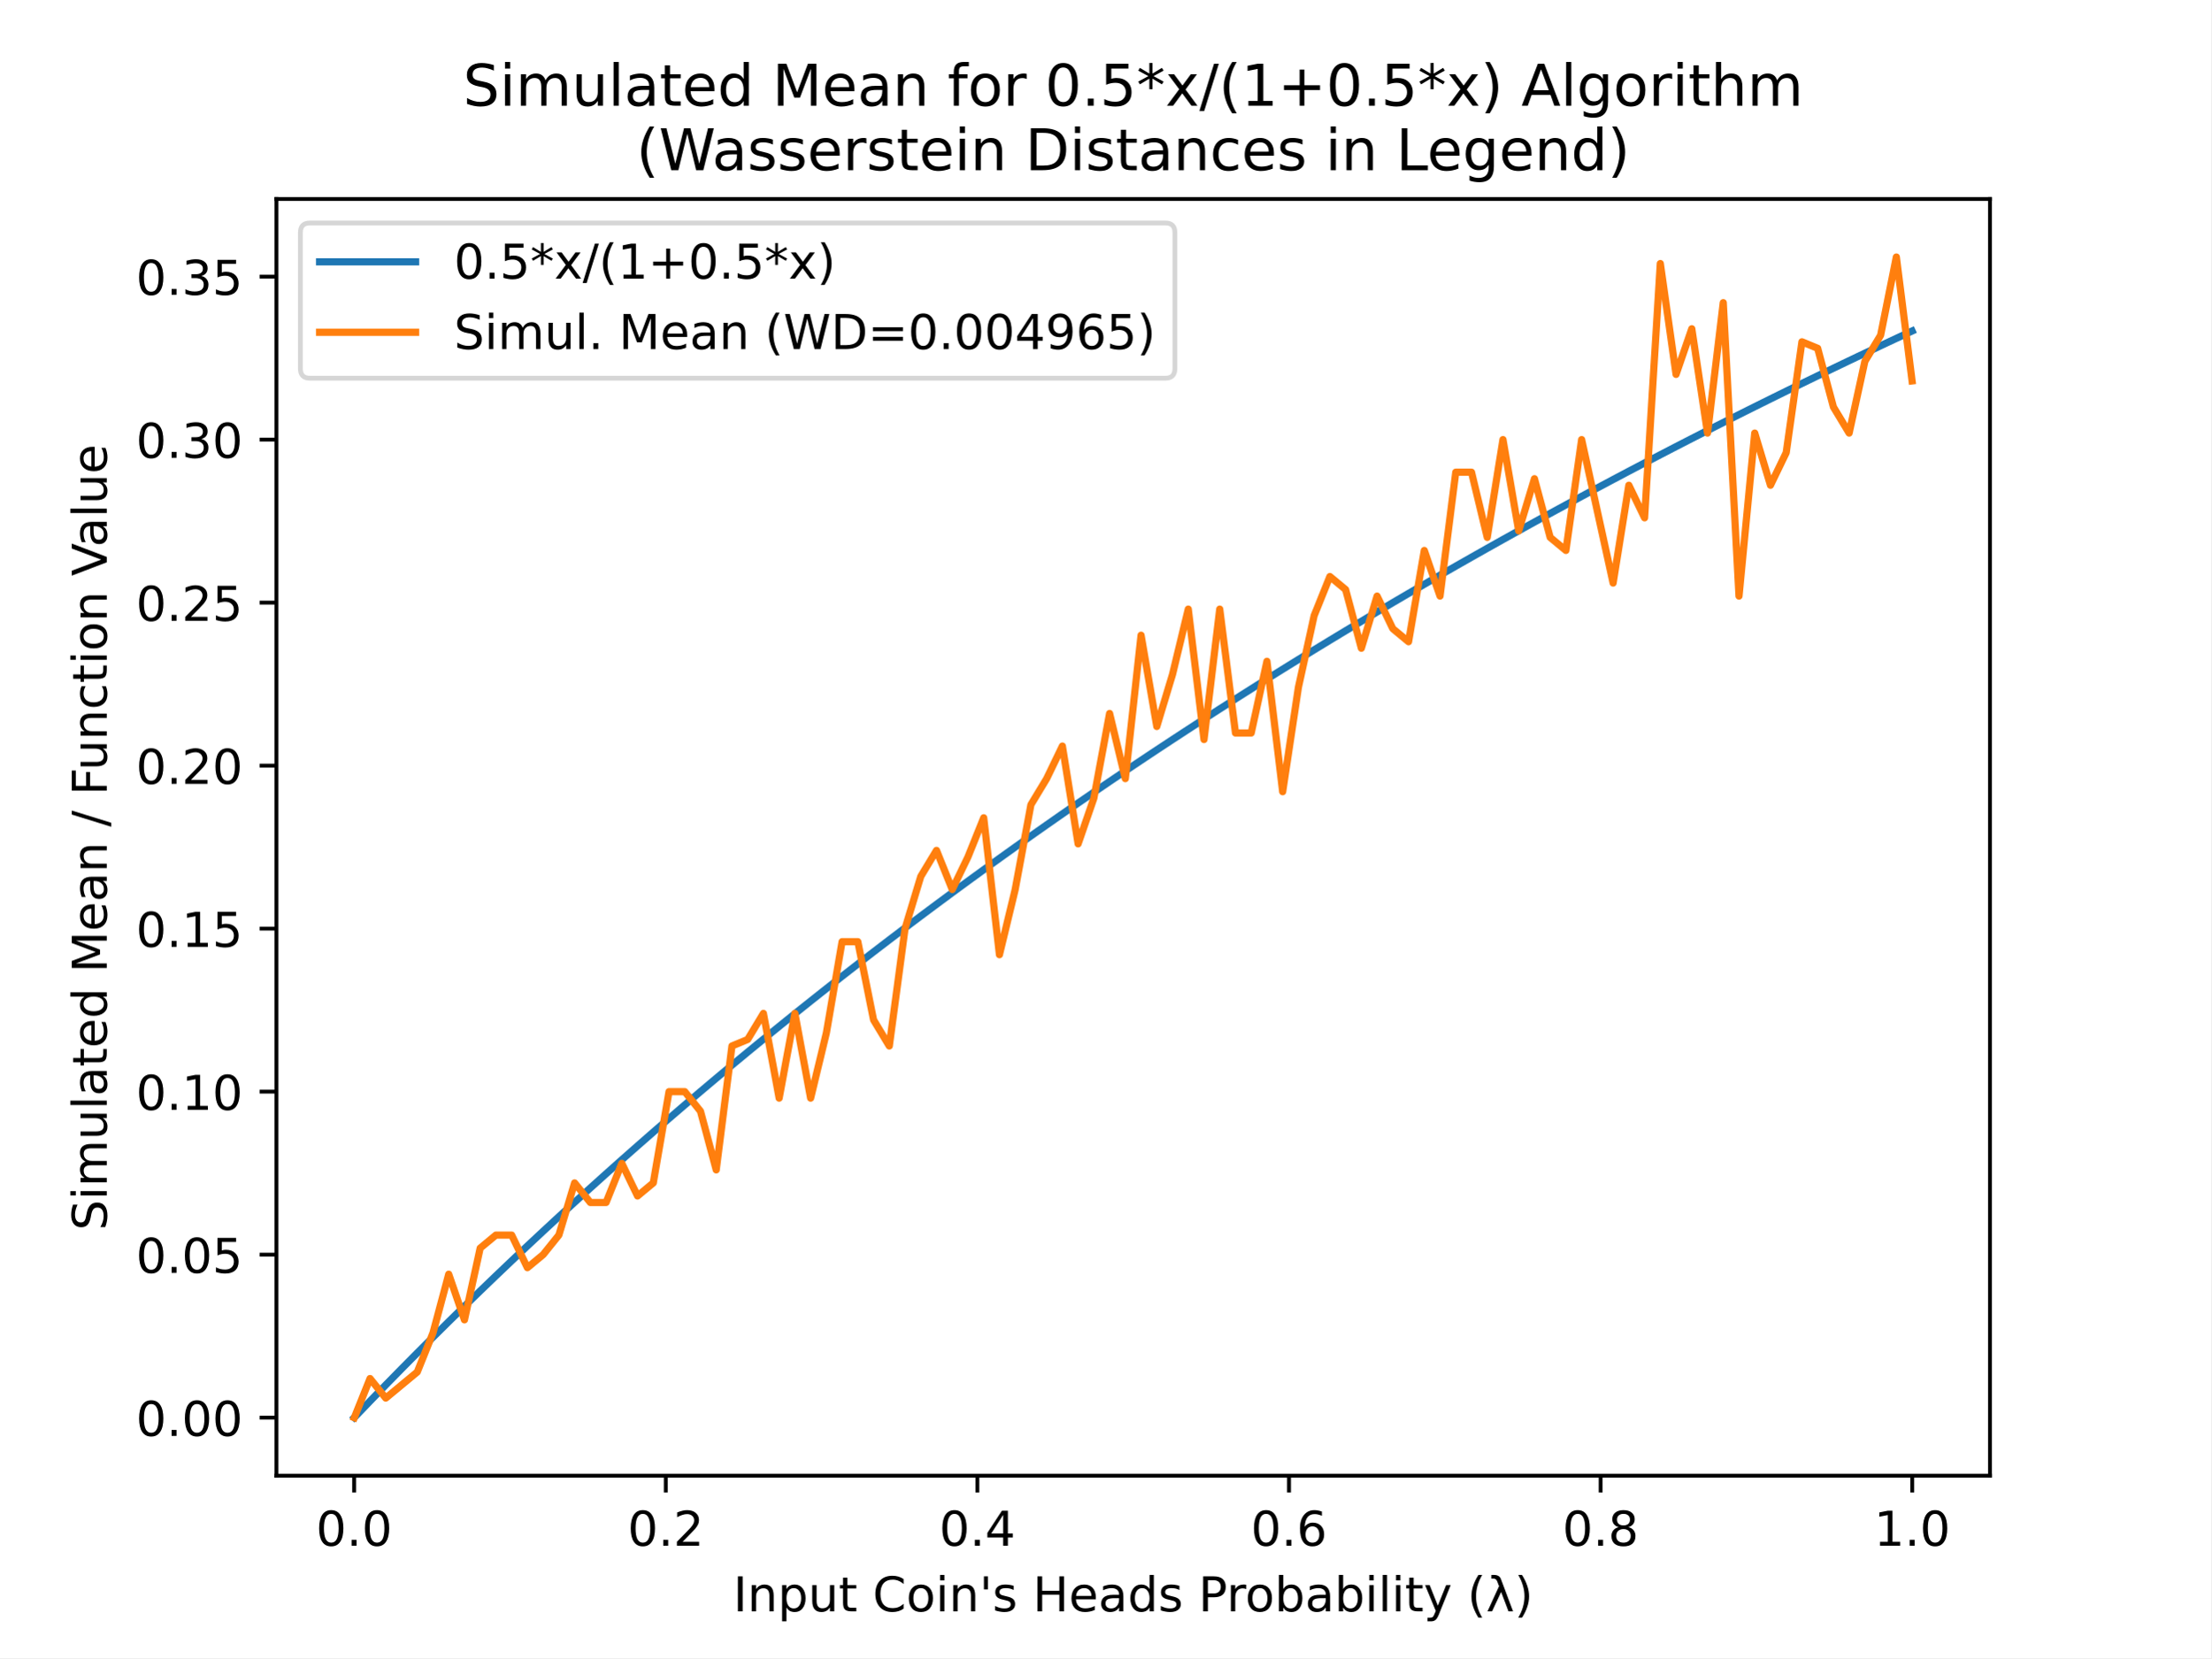
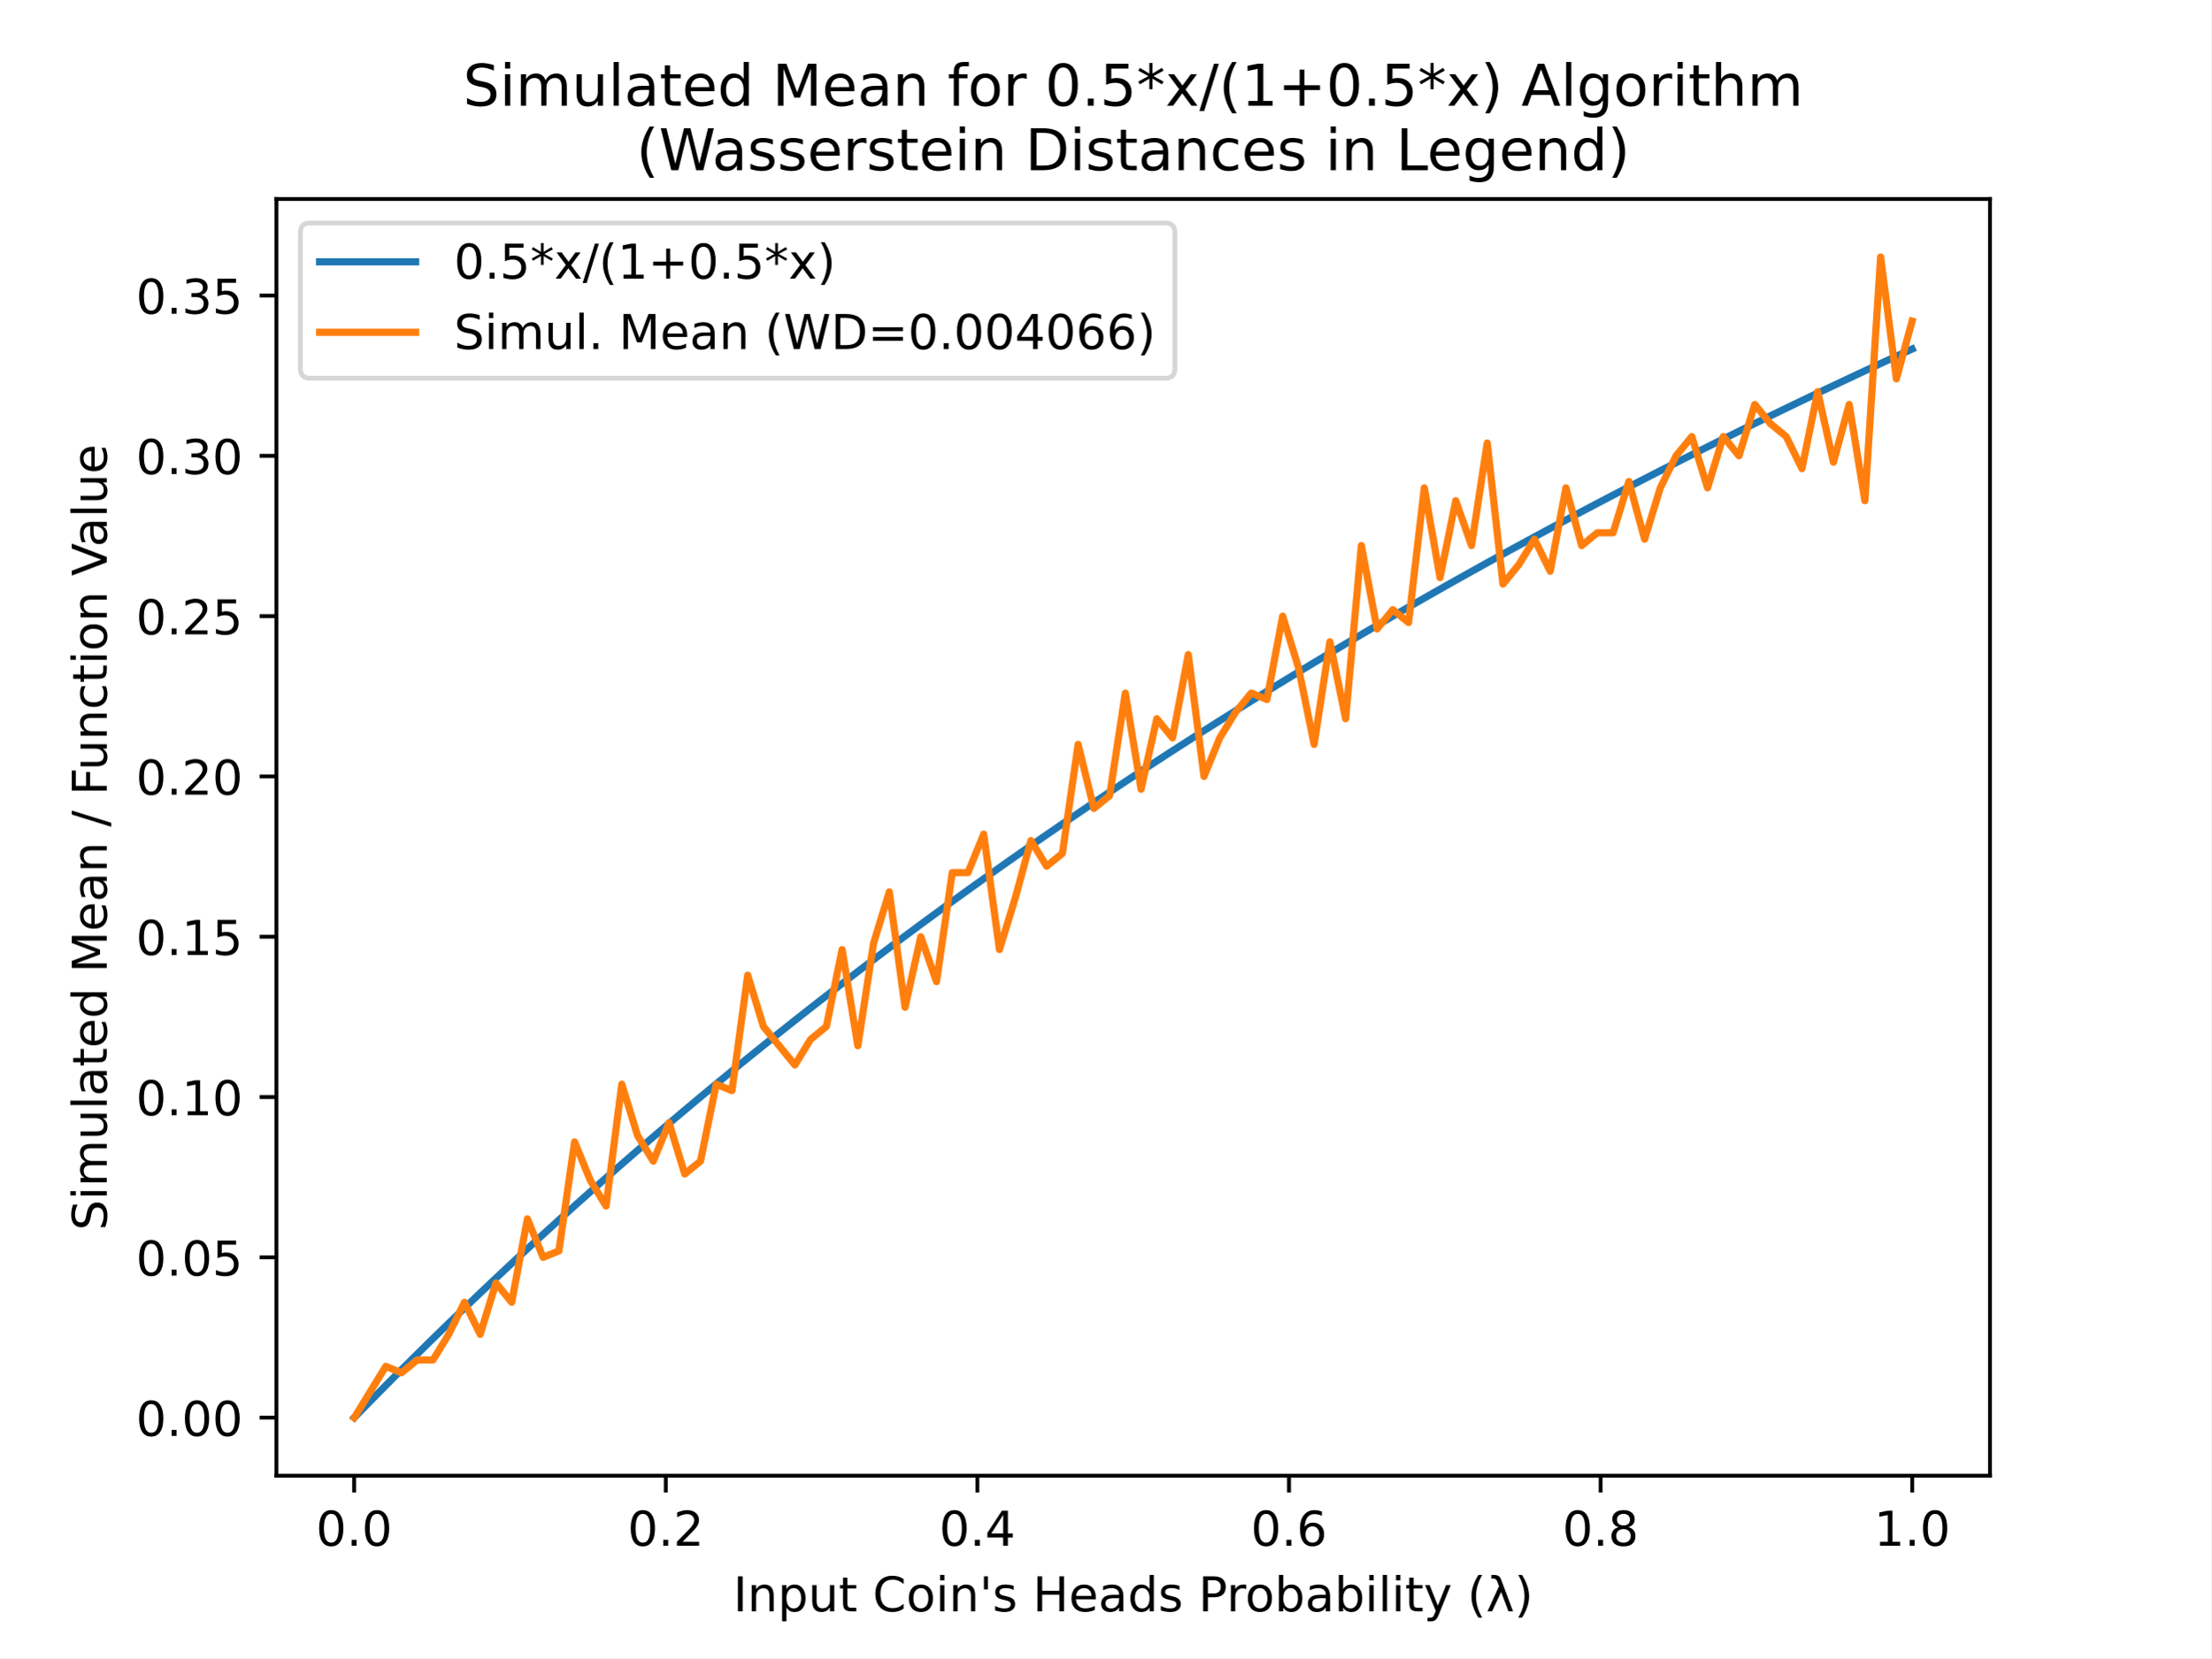
<svg xmlns="http://www.w3.org/2000/svg" xmlns:xlink="http://www.w3.org/1999/xlink" height="345.6pt" version="1.1" viewBox="0 0 460.8 345.6" width="460.8pt">
  <defs>
    <style type="text/css">
*{stroke-linecap:butt;stroke-linejoin:round;}
  </style>
  </defs>
  <g id="figure_1">
    <g id="patch_1">
      <path d="M 0 345.6  L 460.8 345.6  L 460.8 0  L 0 0  z " style="fill:#ffffff;" />
    </g>
    <g id="axes_1">
      <g id="patch_2">
        <path d="M 57.6 307.584  L 414.72 307.584  L 414.72 41.472  L 57.6 41.472  z " style="fill:#ffffff;" />
      </g>
      <g id="matplotlib.axis_1">
        <g id="xtick_1">
          <g id="line2d_1">
            <defs>
-               <path d="M 0 0  L 0 3.5  " id="m8fcce7b331" style="stroke:#000000;stroke-width:0.8;" />
+               <path d="M 0 0  L 0 3.5  " id="mc073c048f2" style="stroke:#000000;stroke-width:0.8;" />
            </defs>
            <g>
-               <use style="stroke:#000000;stroke-width:0.8;" x="73.8" xlink:href="#m8fcce7b331" y="307.584" />
+               <use style="stroke:#000000;stroke-width:0.8;" x="73.8" xlink:href="#mc073c048f2" y="307.584" />
            </g>
          </g>
          <g id="text_1">
            <text style="font-family:DejaVu Sans;font-size:10px;font-style:normal;font-weight:normal;text-anchor:middle;" transform="rotate(-0, 73.80026, 322.1824)" x="73.8" y="322.182">0.0</text>
          </g>
        </g>
        <g id="xtick_2">
          <g id="line2d_2">
            <g>
-               <use style="stroke:#000000;stroke-width:0.8;" x="138.744" xlink:href="#m8fcce7b331" y="307.584" />
+               <use style="stroke:#000000;stroke-width:0.8;" x="138.744" xlink:href="#mc073c048f2" y="307.584" />
            </g>
          </g>
          <g id="text_2">
            <text style="font-family:DejaVu Sans;font-size:10px;font-style:normal;font-weight:normal;text-anchor:middle;" transform="rotate(-0, 138.7442, 322.1824)" x="138.744" y="322.182">0.2</text>
          </g>
        </g>
        <g id="xtick_3">
          <g id="line2d_3">
            <g>
-               <use style="stroke:#000000;stroke-width:0.8;" x="203.688" xlink:href="#m8fcce7b331" y="307.584" />
+               <use style="stroke:#000000;stroke-width:0.8;" x="203.688" xlink:href="#mc073c048f2" y="307.584" />
            </g>
          </g>
          <g id="text_3">
            <text style="font-family:DejaVu Sans;font-size:10px;font-style:normal;font-weight:normal;text-anchor:middle;" transform="rotate(-0, 203.6881, 322.1824)" x="203.688" y="322.182">0.4</text>
          </g>
        </g>
        <g id="xtick_4">
          <g id="line2d_4">
            <g>
-               <use style="stroke:#000000;stroke-width:0.8;" x="268.632" xlink:href="#m8fcce7b331" y="307.584" />
+               <use style="stroke:#000000;stroke-width:0.8;" x="268.632" xlink:href="#mc073c048f2" y="307.584" />
            </g>
          </g>
          <g id="text_4">
            <text style="font-family:DejaVu Sans;font-size:10px;font-style:normal;font-weight:normal;text-anchor:middle;" transform="rotate(-0, 268.6319, 322.1824)" x="268.632" y="322.182">0.6</text>
          </g>
        </g>
        <g id="xtick_5">
          <g id="line2d_5">
            <g>
-               <use style="stroke:#000000;stroke-width:0.8;" x="333.576" xlink:href="#m8fcce7b331" y="307.584" />
+               <use style="stroke:#000000;stroke-width:0.8;" x="333.576" xlink:href="#mc073c048f2" y="307.584" />
            </g>
          </g>
          <g id="text_5">
            <text style="font-family:DejaVu Sans;font-size:10px;font-style:normal;font-weight:normal;text-anchor:middle;" transform="rotate(-0, 333.5758, 322.1824)" x="333.576" y="322.182">0.8</text>
          </g>
        </g>
        <g id="xtick_6">
          <g id="line2d_6">
            <g>
-               <use style="stroke:#000000;stroke-width:0.8;" x="398.52" xlink:href="#m8fcce7b331" y="307.584" />
+               <use style="stroke:#000000;stroke-width:0.8;" x="398.52" xlink:href="#mc073c048f2" y="307.584" />
            </g>
          </g>
          <g id="text_6">
            <text style="font-family:DejaVu Sans;font-size:10px;font-style:normal;font-weight:normal;text-anchor:middle;" transform="rotate(-0, 398.5197, 322.1824)" x="398.52" y="322.182">1.0</text>
          </g>
        </g>
        <g id="text_7">
          <text style="font-family:DejaVu Sans;font-size:10px;font-style:normal;font-weight:normal;text-anchor:middle;" transform="rotate(-0, 236.16, 335.8606)" x="236.16" y="335.861">Input Coin's Heads Probability (λ)</text>
        </g>
      </g>
      <g id="matplotlib.axis_2">
        <g id="ytick_1">
          <g id="line2d_7">
            <defs>
-               <path d="M 0 0  L -3.5 0  " id="m5af9c78464" style="stroke:#000000;stroke-width:0.8;" />
+               <path d="M 0 0  L -3.5 0  " id="mf3260bdb4c" style="stroke:#000000;stroke-width:0.8;" />
            </defs>
            <g>
-               <use style="stroke:#000000;stroke-width:0.8;" x="57.6" xlink:href="#m5af9c78464" y="295.488" />
+               <use style="stroke:#000000;stroke-width:0.8;" x="57.6" xlink:href="#mf3260bdb4c" y="295.488" />
            </g>
          </g>
          <g id="text_8">
            <text style="font-family:DejaVu Sans;font-size:10px;font-style:normal;font-weight:normal;text-anchor:end;" transform="rotate(-0, 50.6, 299.2872)" x="50.6" y="299.287">0.00</text>
          </g>
        </g>
        <g id="ytick_2">
          <g id="line2d_8">
            <g>
-               <use style="stroke:#000000;stroke-width:0.8;" x="57.6" xlink:href="#m5af9c78464" y="261.51" />
+               <use style="stroke:#000000;stroke-width:0.8;" x="57.6" xlink:href="#mf3260bdb4c" y="262.074" />
            </g>
          </g>
          <g id="text_9">
-             <text style="font-family:DejaVu Sans;font-size:10px;font-style:normal;font-weight:normal;text-anchor:end;" transform="rotate(-0, 50.6, 265.3097)" x="50.6" y="265.31">0.05</text>
+             <text style="font-family:DejaVu Sans;font-size:10px;font-style:normal;font-weight:normal;text-anchor:end;" transform="rotate(-0, 50.6, 265.8729)" x="50.6" y="265.873">0.05</text>
          </g>
        </g>
        <g id="ytick_3">
          <g id="line2d_9">
            <g>
-               <use style="stroke:#000000;stroke-width:0.8;" x="57.6" xlink:href="#m5af9c78464" y="227.533" />
+               <use style="stroke:#000000;stroke-width:0.8;" x="57.6" xlink:href="#mf3260bdb4c" y="228.659" />
            </g>
          </g>
          <g id="text_10">
-             <text style="font-family:DejaVu Sans;font-size:10px;font-style:normal;font-weight:normal;text-anchor:end;" transform="rotate(-0, 50.6, 231.3322)" x="50.6" y="231.332">0.10</text>
+             <text style="font-family:DejaVu Sans;font-size:10px;font-style:normal;font-weight:normal;text-anchor:end;" transform="rotate(-0, 50.6, 232.4585)" x="50.6" y="232.458">0.10</text>
          </g>
        </g>
        <g id="ytick_4">
          <g id="line2d_10">
            <g>
-               <use style="stroke:#000000;stroke-width:0.8;" x="57.6" xlink:href="#m5af9c78464" y="193.555" />
+               <use style="stroke:#000000;stroke-width:0.8;" x="57.6" xlink:href="#mf3260bdb4c" y="195.245" />
            </g>
          </g>
          <g id="text_11">
-             <text style="font-family:DejaVu Sans;font-size:10px;font-style:normal;font-weight:normal;text-anchor:end;" transform="rotate(-0, 50.6, 197.3546)" x="50.6" y="197.355">0.15</text>
+             <text style="font-family:DejaVu Sans;font-size:10px;font-style:normal;font-weight:normal;text-anchor:end;" transform="rotate(-0, 50.6, 199.0441)" x="50.6" y="199.044">0.15</text>
          </g>
        </g>
        <g id="ytick_5">
          <g id="line2d_11">
            <g>
-               <use style="stroke:#000000;stroke-width:0.8;" x="57.6" xlink:href="#m5af9c78464" y="159.578" />
+               <use style="stroke:#000000;stroke-width:0.8;" x="57.6" xlink:href="#mf3260bdb4c" y="161.831" />
            </g>
          </g>
          <g id="text_12">
-             <text style="font-family:DejaVu Sans;font-size:10px;font-style:normal;font-weight:normal;text-anchor:end;" transform="rotate(-0, 50.6, 163.3771)" x="50.6" y="163.377">0.20</text>
+             <text style="font-family:DejaVu Sans;font-size:10px;font-style:normal;font-weight:normal;text-anchor:end;" transform="rotate(-0, 50.6, 165.6298)" x="50.6" y="165.63">0.20</text>
          </g>
        </g>
        <g id="ytick_6">
          <g id="line2d_12">
            <g>
-               <use style="stroke:#000000;stroke-width:0.8;" x="57.6" xlink:href="#m5af9c78464" y="125.6" />
+               <use style="stroke:#000000;stroke-width:0.8;" x="57.6" xlink:href="#mf3260bdb4c" y="128.416" />
            </g>
          </g>
          <g id="text_13">
-             <text style="font-family:DejaVu Sans;font-size:10px;font-style:normal;font-weight:normal;text-anchor:end;" transform="rotate(-0, 50.6, 129.3996)" x="50.6" y="129.4">0.25</text>
+             <text style="font-family:DejaVu Sans;font-size:10px;font-style:normal;font-weight:normal;text-anchor:end;" transform="rotate(-0, 50.6, 132.2154)" x="50.6" y="132.215">0.25</text>
          </g>
        </g>
        <g id="ytick_7">
          <g id="line2d_13">
            <g>
-               <use style="stroke:#000000;stroke-width:0.8;" x="57.6" xlink:href="#m5af9c78464" y="91.623" />
+               <use style="stroke:#000000;stroke-width:0.8;" x="57.6" xlink:href="#mf3260bdb4c" y="95.002" />
            </g>
          </g>
          <g id="text_14">
-             <text style="font-family:DejaVu Sans;font-size:10px;font-style:normal;font-weight:normal;text-anchor:end;" transform="rotate(-0, 50.6, 95.42205)" x="50.6" y="95.422">0.30</text>
+             <text style="font-family:DejaVu Sans;font-size:10px;font-style:normal;font-weight:normal;text-anchor:end;" transform="rotate(-0, 50.6, 98.80103)" x="50.6" y="98.801">0.30</text>
          </g>
        </g>
        <g id="ytick_8">
          <g id="line2d_14">
            <g>
-               <use style="stroke:#000000;stroke-width:0.8;" x="57.6" xlink:href="#m5af9c78464" y="57.645" />
+               <use style="stroke:#000000;stroke-width:0.8;" x="57.6" xlink:href="#mf3260bdb4c" y="61.587" />
            </g>
          </g>
          <g id="text_15">
-             <text style="font-family:DejaVu Sans;font-size:10px;font-style:normal;font-weight:normal;text-anchor:end;" transform="rotate(-0, 50.6, 61.44452)" x="50.6" y="61.445">0.35</text>
+             <text style="font-family:DejaVu Sans;font-size:10px;font-style:normal;font-weight:normal;text-anchor:end;" transform="rotate(-0, 50.6, 65.38667)" x="50.6" y="65.387">0.35</text>
          </g>
        </g>
        <g id="text_16">
          <text style="font-family:DejaVu Sans;font-size:10px;font-style:normal;font-weight:normal;text-anchor:middle;" transform="rotate(-90, 22.25469, 174.528)" x="22.255" y="174.528">Simulated Mean / Function Value</text>
        </g>
      </g>
      <g id="line2d_15">
-         <path clip-path="url(#p520f2f025a)" d="M 73.833 295.454  L 77.112 292.04  L 80.391 288.661  L 83.671 285.314  L 86.95 282.002  L 90.229 278.721  L 93.509 275.473  L 96.788 272.257  L 100.067 269.071  L 103.347 265.917  L 106.626 262.793  L 109.905 259.698  L 113.185 256.634  L 116.464 253.598  L 119.743 250.591  L 123.023 247.612  L 126.302 244.661  L 129.581 241.737  L 132.861 238.841  L 136.14 235.971  L 139.42 233.127  L 142.699 230.31  L 145.978 227.518  L 149.258 224.751  L 152.537 222.009  L 155.816 219.292  L 159.096 216.599  L 162.375 213.93  L 165.654 211.285  L 168.934 208.662  L 172.213 206.063  L 175.492 203.487  L 178.772 200.933  L 182.051 198.401  L 185.33 195.891  L 188.61 193.402  L 191.889 190.935  L 195.168 188.489  L 198.448 186.063  L 201.727 183.658  L 205.006 181.273  L 208.286 178.908  L 211.565 176.563  L 214.844 174.237  L 218.124 171.931  L 221.403 169.643  L 224.682 167.374  L 227.962 165.124  L 231.241 162.892  L 234.52 160.678  L 237.8 158.482  L 241.079 156.304  L 244.358 154.143  L 247.638 151.999  L 250.917 149.872  L 254.196 147.762  L 257.476 145.669  L 260.755 143.592  L 264.034 141.531  L 267.314 139.486  L 270.593 137.457  L 273.872 135.444  L 277.152 133.446  L 280.431 131.464  L 283.71 129.497  L 286.99 127.544  L 290.269 125.607  L 293.548 123.684  L 296.828 121.775  L 300.107 119.881  L 303.386 118.001  L 306.666 116.135  L 309.945 114.283  L 313.224 112.444  L 316.504 110.619  L 319.783 108.807  L 323.062 107.009  L 326.342 105.224  L 329.621 103.451  L 332.9 101.692  L 336.18 99.945  L 339.459 98.21  L 342.739 96.488  L 346.018 94.778  L 349.297 93.08  L 352.577 91.395  L 355.856 89.721  L 359.135 88.059  L 362.415 86.408  L 365.694 84.769  L 368.973 83.142  L 372.253 81.525  L 375.532 79.92  L 378.811 78.326  L 382.091 76.743  L 385.37 75.17  L 388.649 73.608  L 391.929 72.057  L 395.208 70.517  L 398.487 68.986  " style="fill:none;stroke:#1f77b4;stroke-linecap:square;stroke-width:1.5;" />
+         <path clip-path="url(#p87ee5fa8a5)" d="M 73.833 295.455  L 77.112 292.097  L 80.391 288.774  L 83.671 285.483  L 86.95 282.225  L 90.229 278.999  L 93.509 275.805  L 96.788 272.642  L 100.067 269.509  L 103.347 266.407  L 106.626 263.335  L 109.905 260.292  L 113.185 257.278  L 116.464 254.292  L 119.743 251.335  L 123.023 248.405  L 126.302 245.503  L 129.581 242.628  L 132.861 239.78  L 136.14 236.957  L 139.42 234.161  L 142.699 231.39  L 145.978 228.644  L 149.258 225.923  L 152.537 223.227  L 155.816 220.555  L 159.096 217.907  L 162.375 215.282  L 165.654 212.68  L 168.934 210.102  L 172.213 207.546  L 175.492 205.012  L 178.772 202.5  L 182.051 200.01  L 185.33 197.542  L 188.61 195.094  L 191.889 192.668  L 195.168 190.262  L 198.448 187.877  L 201.727 185.512  L 205.006 183.166  L 208.286 180.841  L 211.565 178.534  L 214.844 176.247  L 218.124 173.979  L 221.403 171.729  L 224.682 169.498  L 227.962 167.285  L 231.241 165.09  L 234.52 162.913  L 237.8 160.753  L 241.079 158.611  L 244.358 156.485  L 247.638 154.377  L 250.917 152.285  L 254.196 150.21  L 257.476 148.152  L 260.755 146.109  L 264.034 144.083  L 267.314 142.072  L 270.593 140.077  L 273.872 138.097  L 277.152 136.132  L 280.431 134.183  L 283.71 132.248  L 286.99 130.328  L 290.269 128.422  L 293.548 126.531  L 296.828 124.655  L 300.107 122.792  L 303.386 120.943  L 306.666 119.108  L 309.945 117.286  L 313.224 115.478  L 316.504 113.683  L 319.783 111.902  L 323.062 110.133  L 326.342 108.377  L 329.621 106.634  L 332.9 104.904  L 336.18 103.186  L 339.459 101.48  L 342.739 99.786  L 346.018 98.105  L 349.297 96.435  L 352.577 94.777  L 355.856 93.131  L 359.135 91.497  L 362.415 89.874  L 365.694 88.262  L 368.973 86.661  L 372.253 85.072  L 375.532 83.493  L 378.811 81.925  L 382.091 80.368  L 385.37 78.822  L 388.649 77.286  L 391.929 75.761  L 395.208 74.245  L 398.487 72.74  " style="fill:none;stroke:#1f77b4;stroke-linecap:square;stroke-width:1.5;" />
      </g>
      <g id="line2d_16">
-         <path clip-path="url(#p520f2f025a)" d="M 73.833 295.488  L 77.112 287.333  L 80.391 291.411  L 83.671 288.692  L 86.95 285.974  L 90.229 277.82  L 93.509 265.588  L 96.788 275.101  L 100.067 260.151  L 103.347 257.433  L 106.626 257.433  L 109.905 264.229  L 113.185 261.51  L 116.464 257.433  L 119.743 246.56  L 123.023 250.638  L 126.302 250.638  L 129.581 242.483  L 132.861 249.279  L 136.14 246.56  L 139.42 227.533  L 142.699 227.533  L 145.978 231.61  L 149.258 243.842  L 152.537 218.019  L 155.816 216.66  L 159.096 211.224  L 162.375 228.892  L 165.654 211.224  L 168.934 228.892  L 172.213 215.301  L 175.492 196.274  L 178.772 196.274  L 182.051 212.583  L 185.33 218.019  L 188.61 193.555  L 191.889 182.683  L 195.168 177.246  L 198.448 185.401  L 201.727 178.605  L 205.006 170.451  L 208.286 198.992  L 211.565 185.401  L 214.844 167.732  L 218.124 162.296  L 221.403 155.501  L 224.682 175.887  L 227.962 166.373  L 231.241 148.705  L 234.52 162.296  L 237.8 132.396  L 241.079 151.423  L 244.358 140.55  L 247.638 126.959  L 250.917 154.141  L 254.196 126.959  L 257.476 152.782  L 260.755 152.782  L 264.034 137.832  L 267.314 165.014  L 270.593 143.269  L 273.872 128.319  L 277.152 120.164  L 280.431 122.882  L 283.71 135.114  L 286.99 124.241  L 290.269 131.037  L 293.548 133.755  L 296.828 114.728  L 300.107 124.241  L 303.386 98.418  L 306.666 98.418  L 309.945 112.009  L 313.224 91.623  L 316.504 110.65  L 319.783 99.777  L 323.062 112.009  L 326.342 114.728  L 329.621 91.623  L 332.9 106.573  L 336.18 121.523  L 339.459 101.137  L 342.739 107.932  L 346.018 54.927  L 349.297 78.032  L 352.577 68.518  L 355.856 90.264  L 359.135 63.082  L 362.415 124.241  L 365.694 90.264  L 368.973 101.137  L 372.253 94.341  L 375.532 71.236  L 378.811 72.595  L 382.091 84.827  L 385.37 90.264  L 388.649 75.314  L 391.929 69.877  L 395.208 53.568  L 398.487 79.391  " style="fill:none;stroke:#ff7f0e;stroke-linecap:square;stroke-width:1.5;" />
+         <path clip-path="url(#p87ee5fa8a5)" d="M 73.833 295.488  L 77.112 290.142  L 80.391 284.795  L 83.671 286.132  L 86.95 283.459  L 90.229 283.459  L 93.509 278.113  L 96.788 271.43  L 100.067 278.113  L 103.347 267.42  L 106.626 271.43  L 109.905 254.054  L 113.185 262.074  L 116.464 260.737  L 119.743 238.015  L 123.023 246.035  L 126.302 251.381  L 129.581 225.986  L 132.861 236.679  L 136.14 242.025  L 139.42 234.006  L 142.699 244.698  L 145.978 242.025  L 149.258 225.986  L 152.537 227.323  L 155.816 203.264  L 159.096 213.957  L 162.375 217.967  L 165.654 221.976  L 168.934 216.63  L 172.213 213.957  L 175.492 197.918  L 178.772 217.967  L 182.051 196.581  L 185.33 185.889  L 188.61 209.947  L 191.889 195.245  L 195.168 204.601  L 198.448 181.879  L 201.727 181.879  L 205.006 173.86  L 208.286 197.918  L 211.565 187.225  L 214.844 175.196  L 218.124 180.543  L 221.403 177.869  L 224.682 155.148  L 227.962 168.513  L 231.241 165.84  L 234.52 144.455  L 237.8 164.504  L 241.079 149.801  L 244.358 153.811  L 247.638 136.436  L 250.917 161.831  L 254.196 153.811  L 257.476 148.465  L 260.755 144.455  L 264.034 145.792  L 267.314 128.416  L 270.593 139.109  L 273.872 155.148  L 277.152 133.762  L 280.431 149.801  L 283.71 113.714  L 286.99 131.089  L 290.269 127.08  L 293.548 129.753  L 296.828 101.685  L 300.107 120.397  L 303.386 104.358  L 306.666 113.714  L 309.945 92.329  L 313.224 121.733  L 316.504 117.724  L 319.783 112.377  L 323.062 119.06  L 326.342 101.685  L 329.621 113.714  L 332.9 111.041  L 336.18 111.041  L 339.459 100.348  L 342.739 112.377  L 346.018 101.685  L 349.297 95.002  L 352.577 90.992  L 355.856 101.685  L 359.135 90.992  L 362.415 95.002  L 365.694 84.309  L 368.973 88.319  L 372.253 90.992  L 375.532 97.675  L 378.811 81.636  L 382.091 96.338  L 385.37 84.309  L 388.649 104.358  L 391.929 53.568  L 395.208 78.963  L 398.487 66.934  " style="fill:none;stroke:#ff7f0e;stroke-linecap:square;stroke-width:1.5;" />
      </g>
      <g id="patch_3">
        <path d="M 57.6 307.584  L 57.6 41.472  " style="fill:none;stroke:#000000;stroke-linecap:square;stroke-linejoin:miter;stroke-width:0.8;" />
      </g>
      <g id="patch_4">
        <path d="M 414.72 307.584  L 414.72 41.472  " style="fill:none;stroke:#000000;stroke-linecap:square;stroke-linejoin:miter;stroke-width:0.8;" />
      </g>
      <g id="patch_5">
        <path d="M 57.6 307.584  L 414.72 307.584  " style="fill:none;stroke:#000000;stroke-linecap:square;stroke-linejoin:miter;stroke-width:0.8;" />
      </g>
      <g id="patch_6">
        <path d="M 57.6 41.472  L 414.72 41.472  " style="fill:none;stroke:#000000;stroke-linecap:square;stroke-linejoin:miter;stroke-width:0.8;" />
      </g>
      <g id="text_17">
        <text style="font-family:DejaVu Sans;font-size:12px;font-style:normal;font-weight:normal;" transform="translate(96.49594 22.03462)">Simulated Mean for 0.5*x/(1+0.5*x) Algorithm</text>
        <text style="font-family:DejaVu Sans;font-size:12px;font-style:normal;font-weight:normal;" transform="translate(132.6094 35.472)">(Wasserstein Distances in Legend)</text>
      </g>
      <g id="legend_1">
        <g id="patch_7">
          <path d="M 64.6 78.828  L 242.85 78.828  Q 244.85 78.828 244.85 76.828  L 244.85 48.472  Q 244.85 46.472 242.85 46.472  L 64.6 46.472  Q 62.6 46.472 62.6 48.472  L 62.6 76.828  Q 62.6 78.828 64.6 78.828  z " style="fill:#ffffff;opacity:0.8;stroke:#cccccc;stroke-linejoin:miter;" />
        </g>
        <g id="line2d_17">
          <path d="M 66.6 54.57  L 86.6 54.57  " style="fill:none;stroke:#1f77b4;stroke-linecap:square;stroke-width:1.5;" />
        </g>
        <g id="line2d_18" />
        <g id="text_18">
          <text style="font-family:DejaVu Sans;font-size:10px;font-style:normal;font-weight:normal;text-anchor:start;" transform="rotate(-0, 94.6, 58.07044)" x="94.6" y="58.07">0.5*x/(1+0.5*x)</text>
        </g>
        <g id="line2d_19">
          <path d="M 66.6 69.249  L 86.6 69.249  " style="fill:none;stroke:#ff7f0e;stroke-linecap:square;stroke-width:1.5;" />
        </g>
        <g id="line2d_20" />
        <g id="text_19">
-           <text style="font-family:DejaVu Sans;font-size:10px;font-style:normal;font-weight:normal;text-anchor:start;" transform="rotate(-0, 94.6, 72.74856)" x="94.6" y="72.749">Simul. Mean (WD=0.004965)</text>
+           <text style="font-family:DejaVu Sans;font-size:10px;font-style:normal;font-weight:normal;text-anchor:start;" transform="rotate(-0, 94.6, 72.74856)" x="94.6" y="72.749">Simul. Mean (WD=0.004066)</text>
        </g>
      </g>
    </g>
  </g>
  <defs>
-     <clipPath id="p520f2f025a">
+     <clipPath id="p87ee5fa8a5">
      <rect height="266.112" width="357.12" x="57.6" y="41.472" />
    </clipPath>
  </defs>
</svg>
